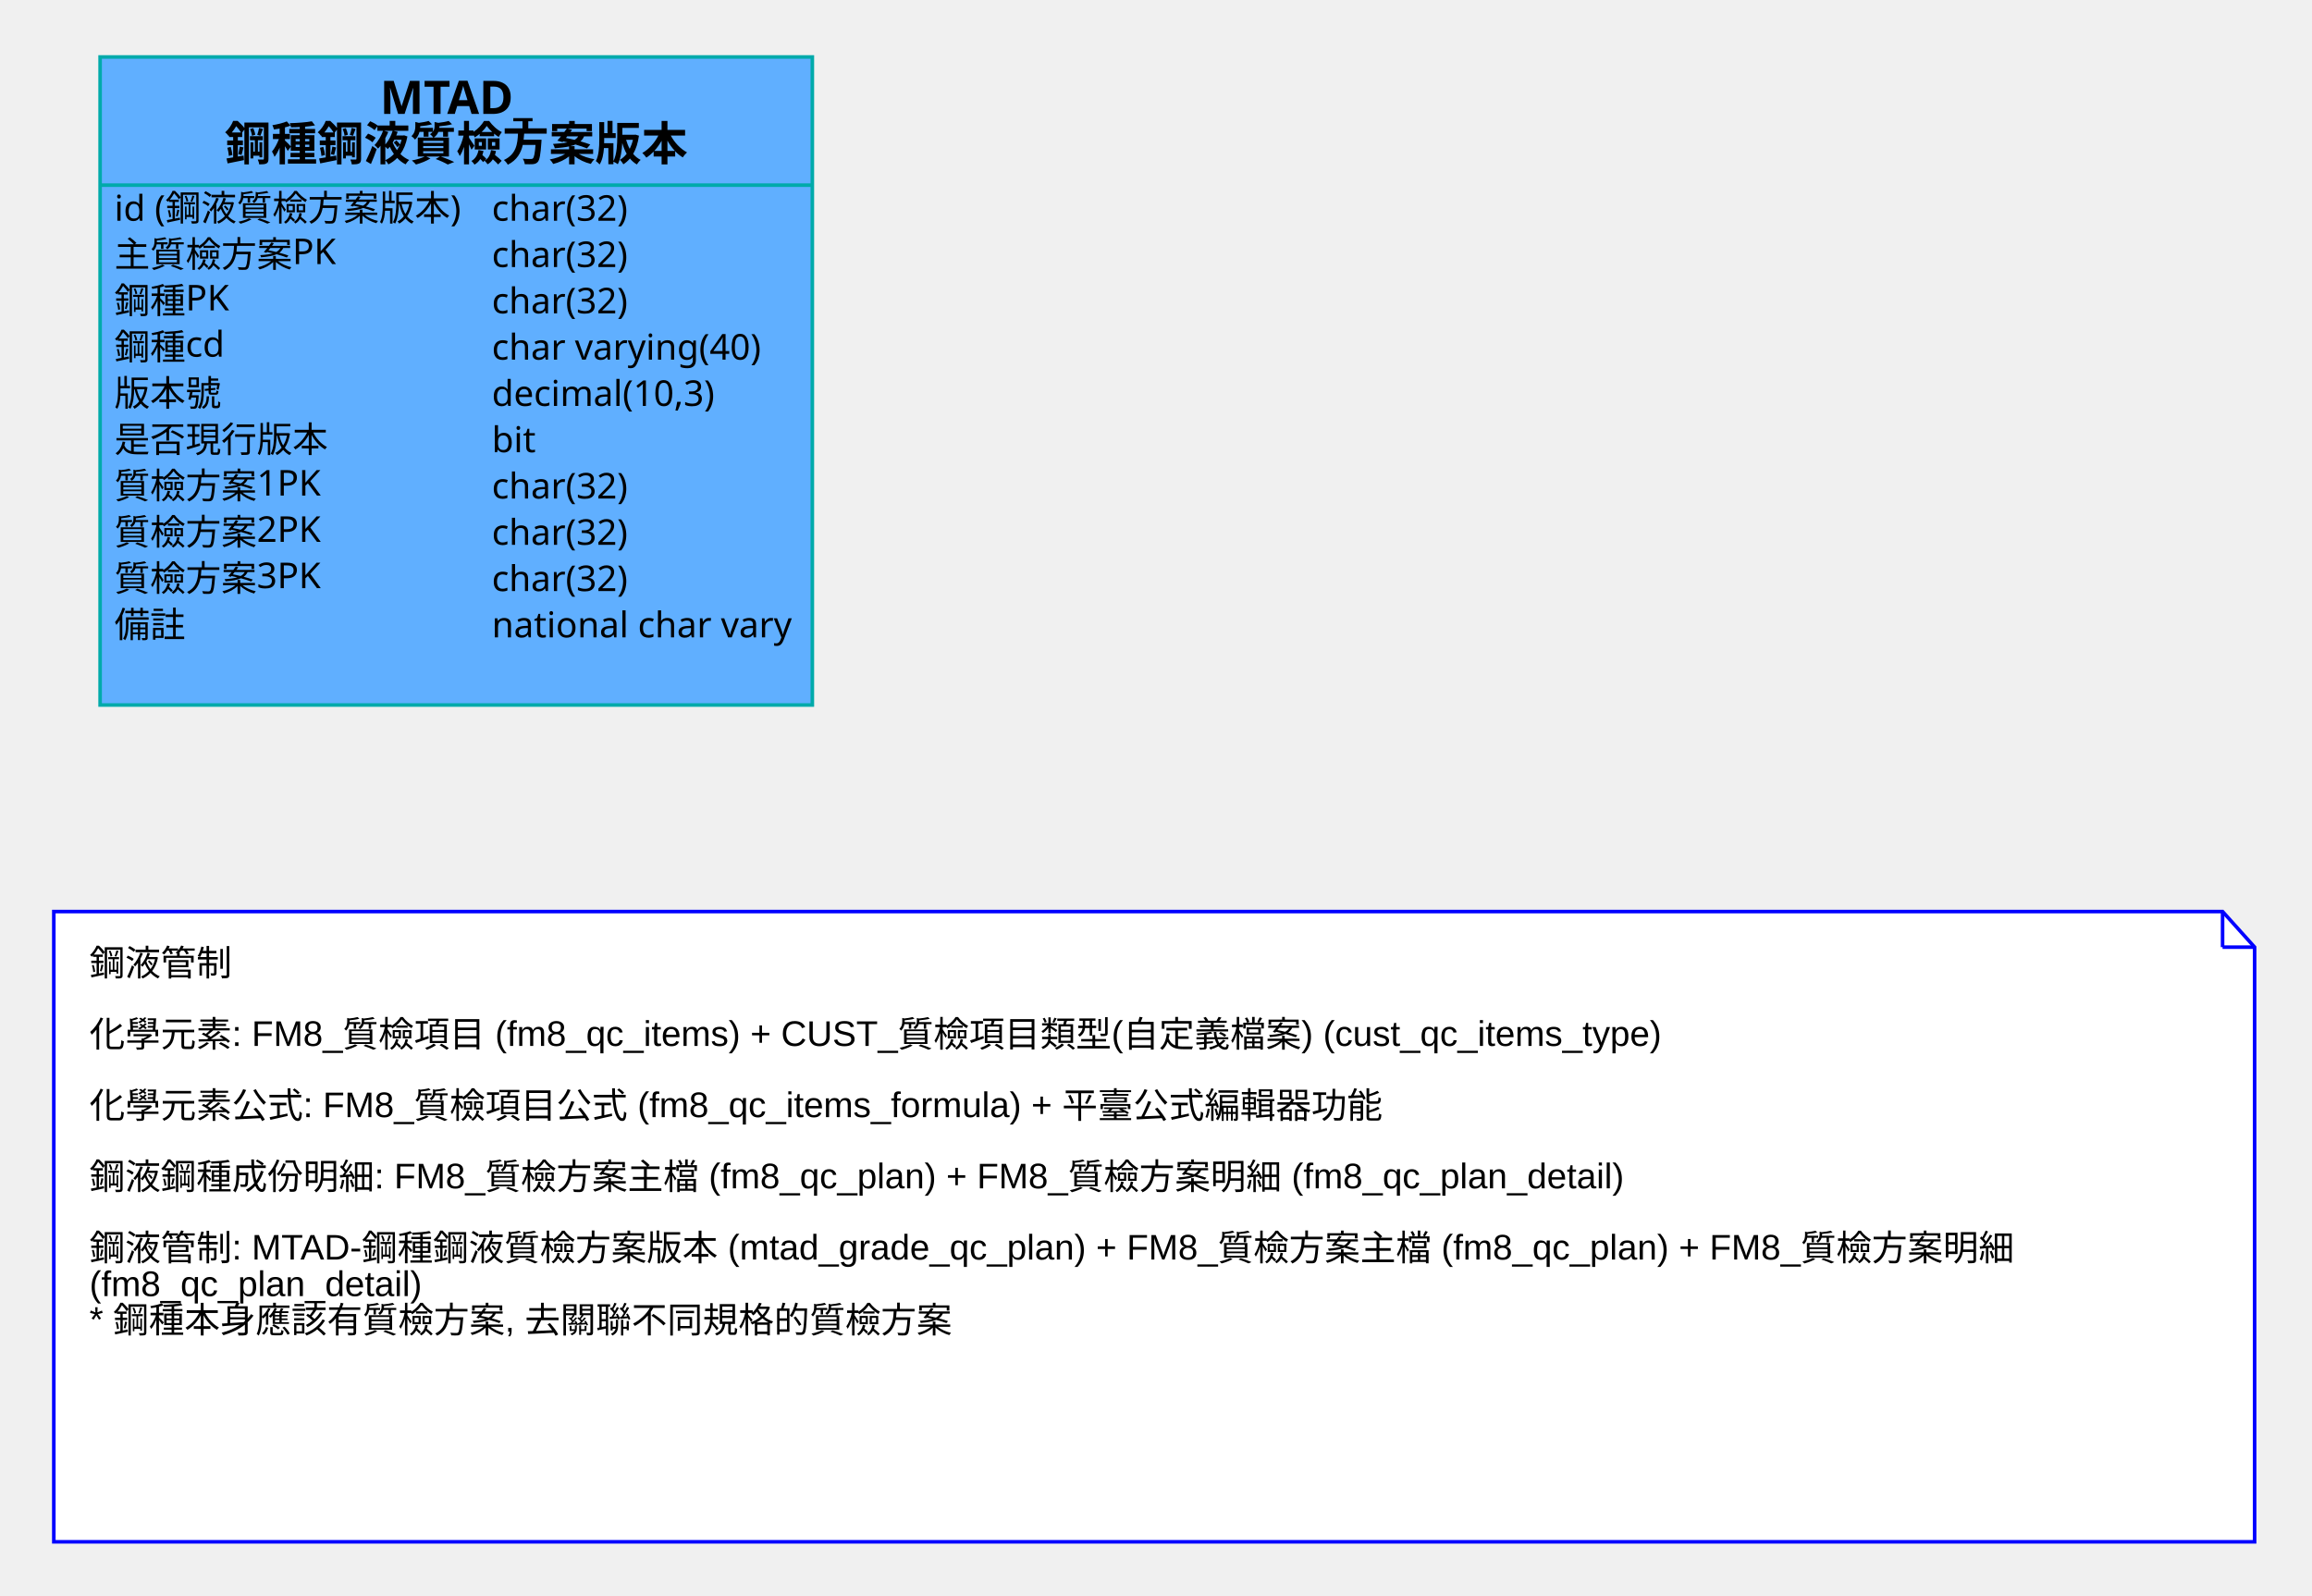
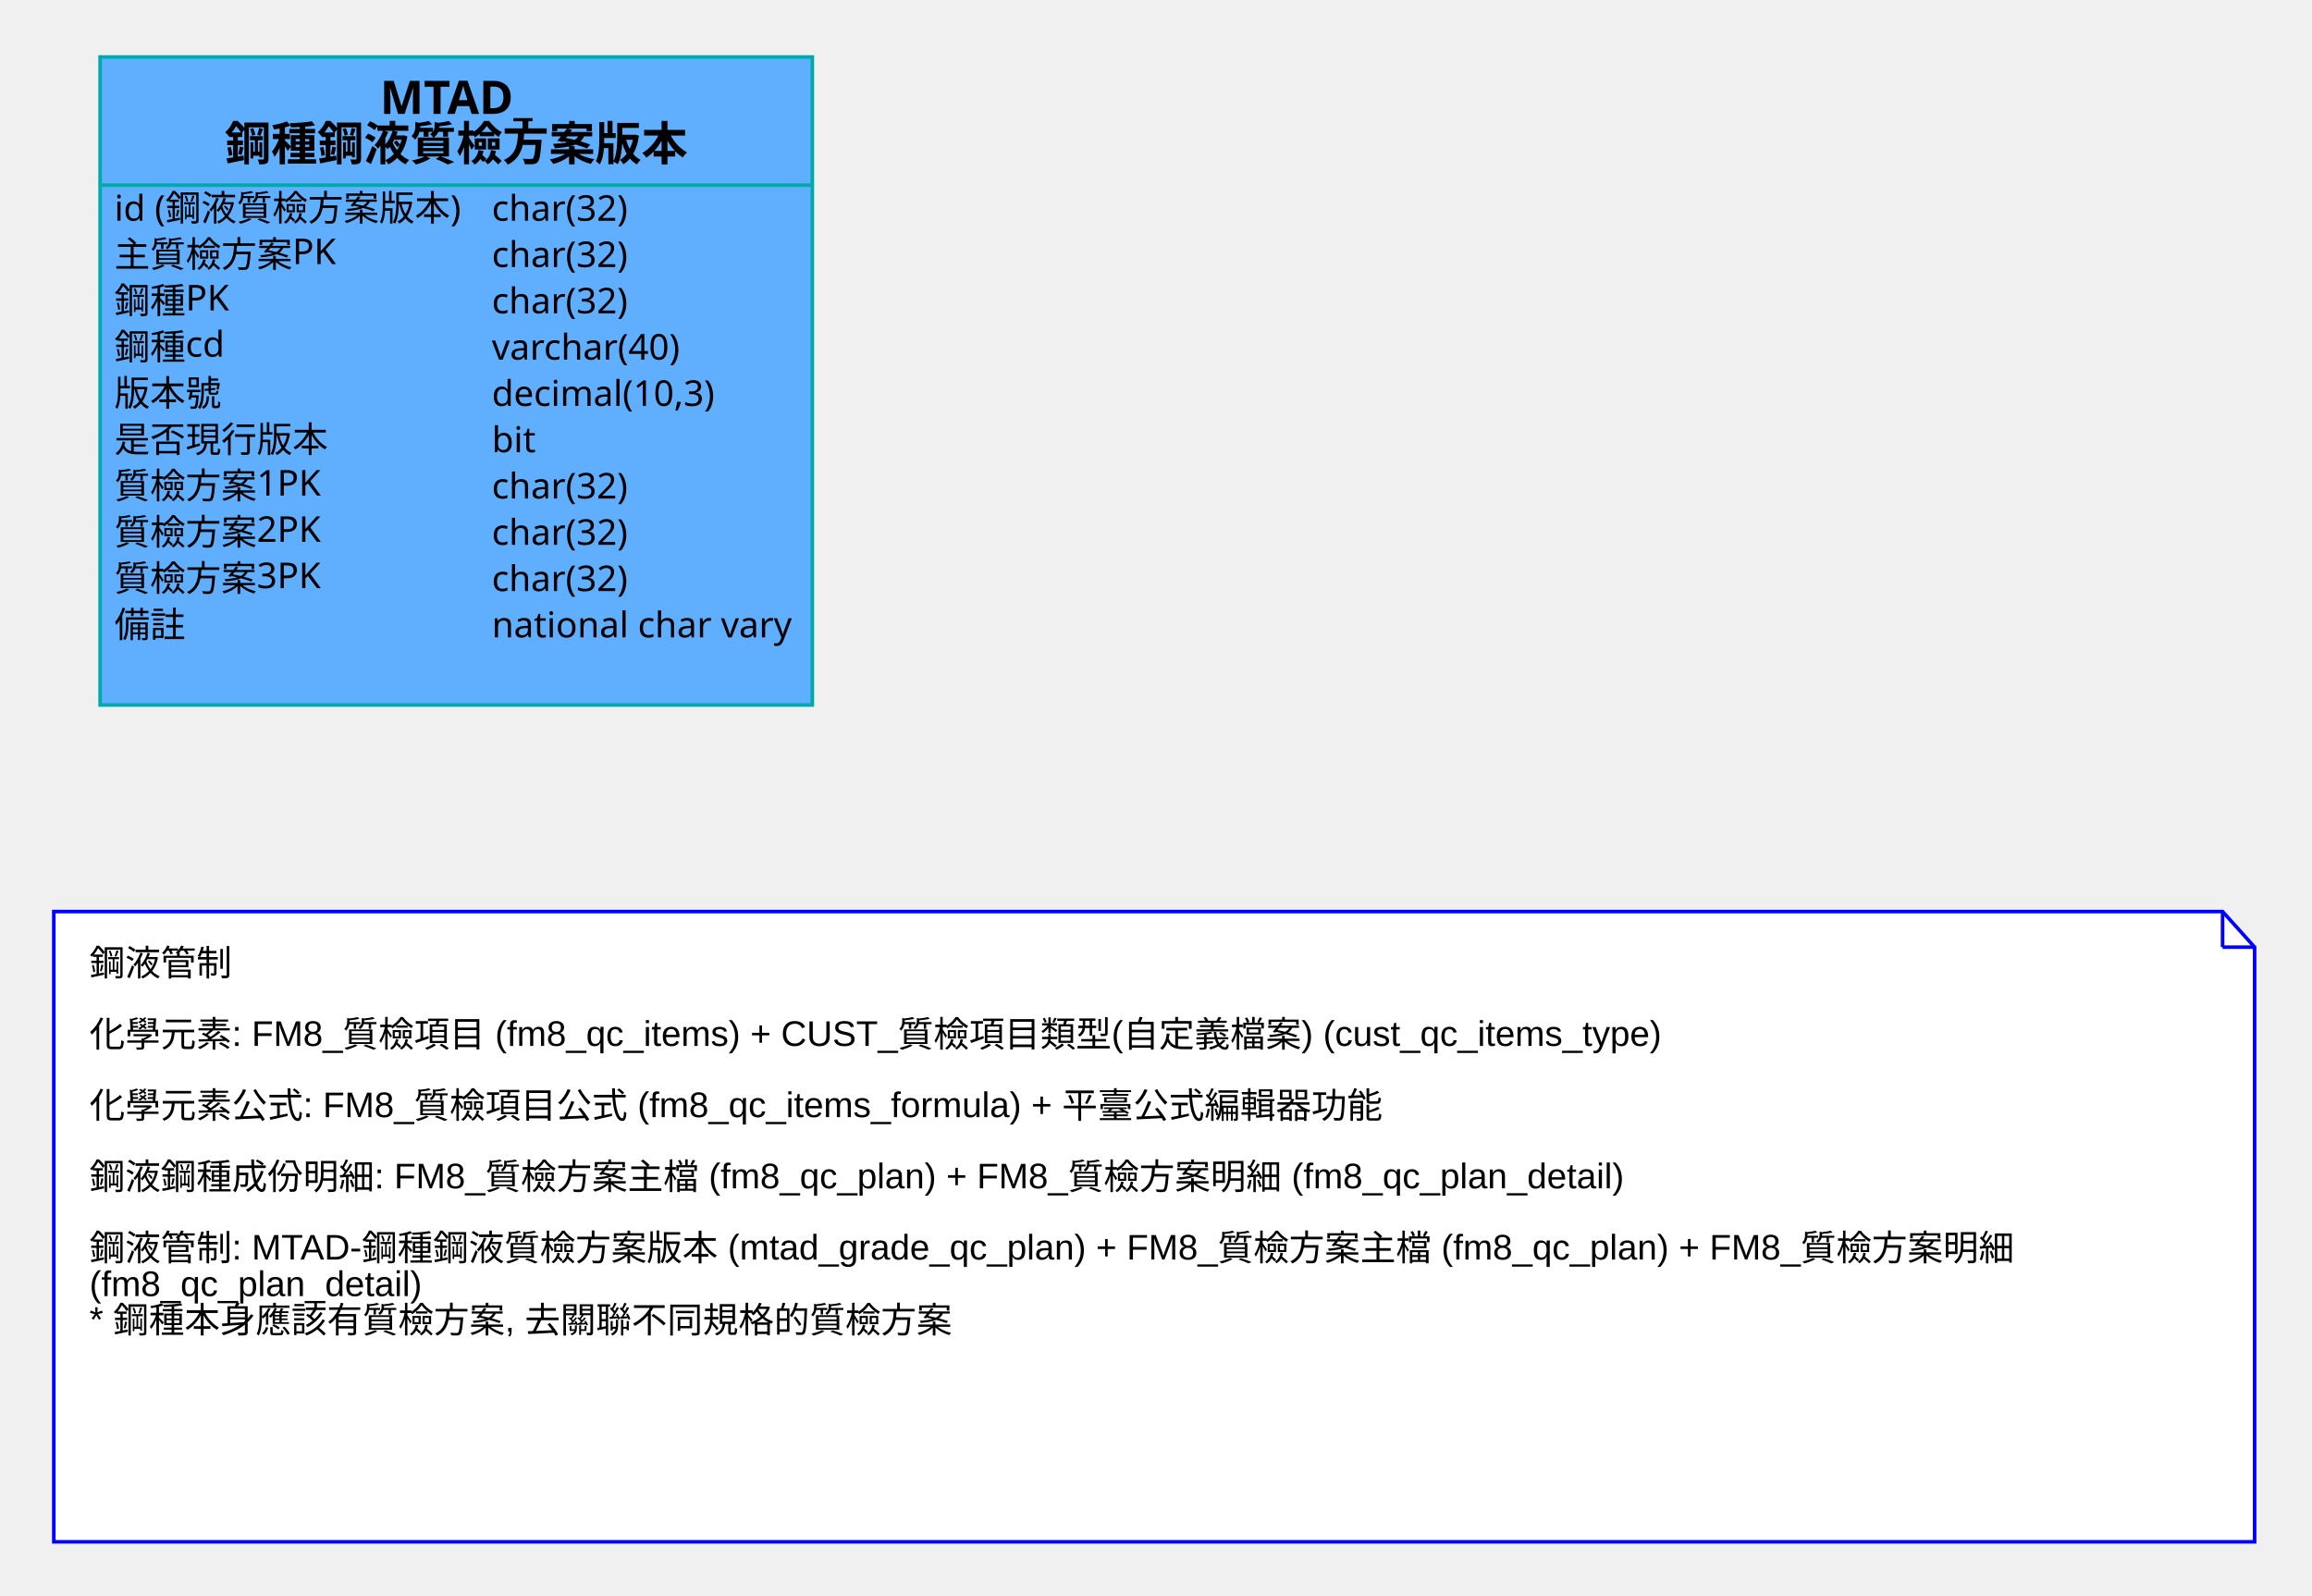
<svg xmlns="http://www.w3.org/2000/svg" xmlns:xlink="http://www.w3.org/1999/xlink" width="171mm" height="118mm" version="1.1" viewBox="0 0 649 448">
  <polygon fill="#ffffff" points="15,256 15,433 633,433 633,266 624,256" stroke="#0000ff" stroke-width="1" stroke-linejoin="miter" />
  <line x1="633" x2="624" y1="266" y2="266" stroke="#0000ff" stroke-width="1" />
  <line x1="624" x2="624" y1="266" y2="256" stroke="#0000ff" stroke-width="1" />
  <text x="25" y="274" fill="#000000" font-size="10" font-family="'Arial Unicode MS','Arial'" text-anchor="start">鋼液管制</text>
  <text x="25" y="284" fill="#000000" font-size="10" font-family="'Arial Unicode MS','Arial'" text-anchor="start"> </text>
  <text x="25" y="294" fill="#000000" font-size="10" font-family="'Arial Unicode MS','Arial'" text-anchor="start">  化學元素: FM8_質檢項目 (fm8_qc_items) + CUST_質檢項目類型(自定義檔案) (cust_qc_items_type)</text>
  <text x="25" y="304" fill="#000000" font-size="10" font-family="'Arial Unicode MS','Arial'" text-anchor="start"> </text>
  <text x="25" y="314" fill="#000000" font-size="10" font-family="'Arial Unicode MS','Arial'" text-anchor="start">  化學元素公式: FM8_質檢項目公式 (fm8_qc_items_formula) + 平臺公式編輯器功能</text>
  <text x="25" y="324" fill="#000000" font-size="10" font-family="'Arial Unicode MS','Arial'" text-anchor="start"> </text>
  <text x="25" y="334" fill="#000000" font-size="10" font-family="'Arial Unicode MS','Arial'" text-anchor="start">  鋼液鋼種成份明細: FM8_質檢方案主檔 (fm8_qc_plan) + FM8_質檢方案明細 (fm8_qc_plan_detail)</text>
  <text x="25" y="344" fill="#000000" font-size="10" font-family="'Arial Unicode MS','Arial'" text-anchor="start"> </text>
  <text x="25" y="354" fill="#000000" font-size="10" font-family="'Arial Unicode MS','Arial'" text-anchor="start">  鋼液管制: MTAD-鋼種鋼液質檢方案版本 (mtad_grade_qc_plan) + FM8_質檢方案主檔 (fm8_qc_plan) + FM8_質檢方案明細 </text>
  <text x="25" y="364" fill="#000000" font-size="10" font-family="'Arial Unicode MS','Arial'" text-anchor="start">(fm8_qc_plan_detail)</text>
  <text x="25" y="374" fill="#000000" font-size="10" font-family="'Arial Unicode MS','Arial'" text-anchor="start">  * 鋼種本身應該有質檢方案, 去關聯不同規格的質檢方案</text>
  <a target="_parent" xlink:href="YTME29.htm#940">
    <rect x="28" y="16" fill="#ffffff" width="0" height="0" stroke="none" stroke-width="0" />
    <rect x="28" y="16" fill="#60afff" width="200" height="182" stroke="#00aaaa" stroke-width="1" />
    <text x="128" y="32" fill="#000000" font-size="13" font-family="'Arial Unicode MS','微軟雅黑'" font-weight="bold" text-anchor="middle">MTAD_</text>
    <text x="128" y="45" fill="#000000" font-size="13" font-family="'Arial Unicode MS','微軟雅黑'" font-weight="bold" text-anchor="middle">鋼種鋼液質檢方案版本</text>
    <line x1="28" x2="228" y1="52" y2="52" stroke="#00aaaa" stroke-width="1" />
    <text x="32" y="62" fill="#000000" font-size="10" font-family="'Arial Unicode MS','微軟雅黑'" text-anchor="start">id (鋼液質檢方案版本)</text>
    <text x="32" y="75" fill="#000000" font-size="10" font-family="'Arial Unicode MS','微軟雅黑'" text-anchor="start">主質檢方案PK</text>
    <text x="32" y="88" fill="#000000" font-size="10" font-family="'Arial Unicode MS','微軟雅黑'" text-anchor="start">鋼種PK</text>
    <text x="32" y="101" fill="#000000" font-size="10" font-family="'Arial Unicode MS','微軟雅黑'" text-anchor="start">鋼種cd</text>
    <text x="32" y="114" fill="#000000" font-size="10" font-family="'Arial Unicode MS','微軟雅黑'" text-anchor="start">版本號</text>
    <text x="32" y="127" fill="#000000" font-size="10" font-family="'Arial Unicode MS','微軟雅黑'" text-anchor="start">是否現行版本</text>
    <text x="32" y="140" fill="#000000" font-size="10" font-family="'Arial Unicode MS','微軟雅黑'" text-anchor="start">質檢方案1PK</text>
    <text x="32" y="153" fill="#000000" font-size="10" font-family="'Arial Unicode MS','微軟雅黑'" text-anchor="start">質檢方案2PK</text>
    <text x="32" y="166" fill="#000000" font-size="10" font-family="'Arial Unicode MS','微軟雅黑'" text-anchor="start">質檢方案3PK</text>
    <text x="32" y="179" fill="#000000" font-size="10" font-family="'Arial Unicode MS','微軟雅黑'" text-anchor="start">備註</text>
    <text x="138" y="62" fill="#000000" font-size="10" font-family="'Arial Unicode MS','微軟雅黑'" text-anchor="start">char(32)</text>
    <text x="138" y="75" fill="#000000" font-size="10" font-family="'Arial Unicode MS','微軟雅黑'" text-anchor="start">char(32)</text>
    <text x="138" y="88" fill="#000000" font-size="10" font-family="'Arial Unicode MS','微軟雅黑'" text-anchor="start">char(32)</text>
-     <text x="138" y="101" fill="#000000" font-size="10" font-family="'Arial Unicode MS','微軟雅黑'" text-anchor="start">char varying(40)</text>
+     <text x="138" y="101" fill="#000000" font-size="10" font-family="'Arial Unicode MS','微軟雅黑'" text-anchor="start">varchar(40)</text>
    <text x="138" y="114" fill="#000000" font-size="10" font-family="'Arial Unicode MS','微軟雅黑'" text-anchor="start">decimal(10,3)</text>
    <text x="138" y="127" fill="#000000" font-size="10" font-family="'Arial Unicode MS','微軟雅黑'" text-anchor="start">bit</text>
    <text x="138" y="140" fill="#000000" font-size="10" font-family="'Arial Unicode MS','微軟雅黑'" text-anchor="start">char(32)</text>
    <text x="138" y="153" fill="#000000" font-size="10" font-family="'Arial Unicode MS','微軟雅黑'" text-anchor="start">char(32)</text>
    <text x="138" y="166" fill="#000000" font-size="10" font-family="'Arial Unicode MS','微軟雅黑'" text-anchor="start">char(32)</text>
    <text x="138" y="179" fill="#000000" font-size="10" font-family="'Arial Unicode MS','微軟雅黑'" text-anchor="start">national char vary</text>
  </a>
</svg>
